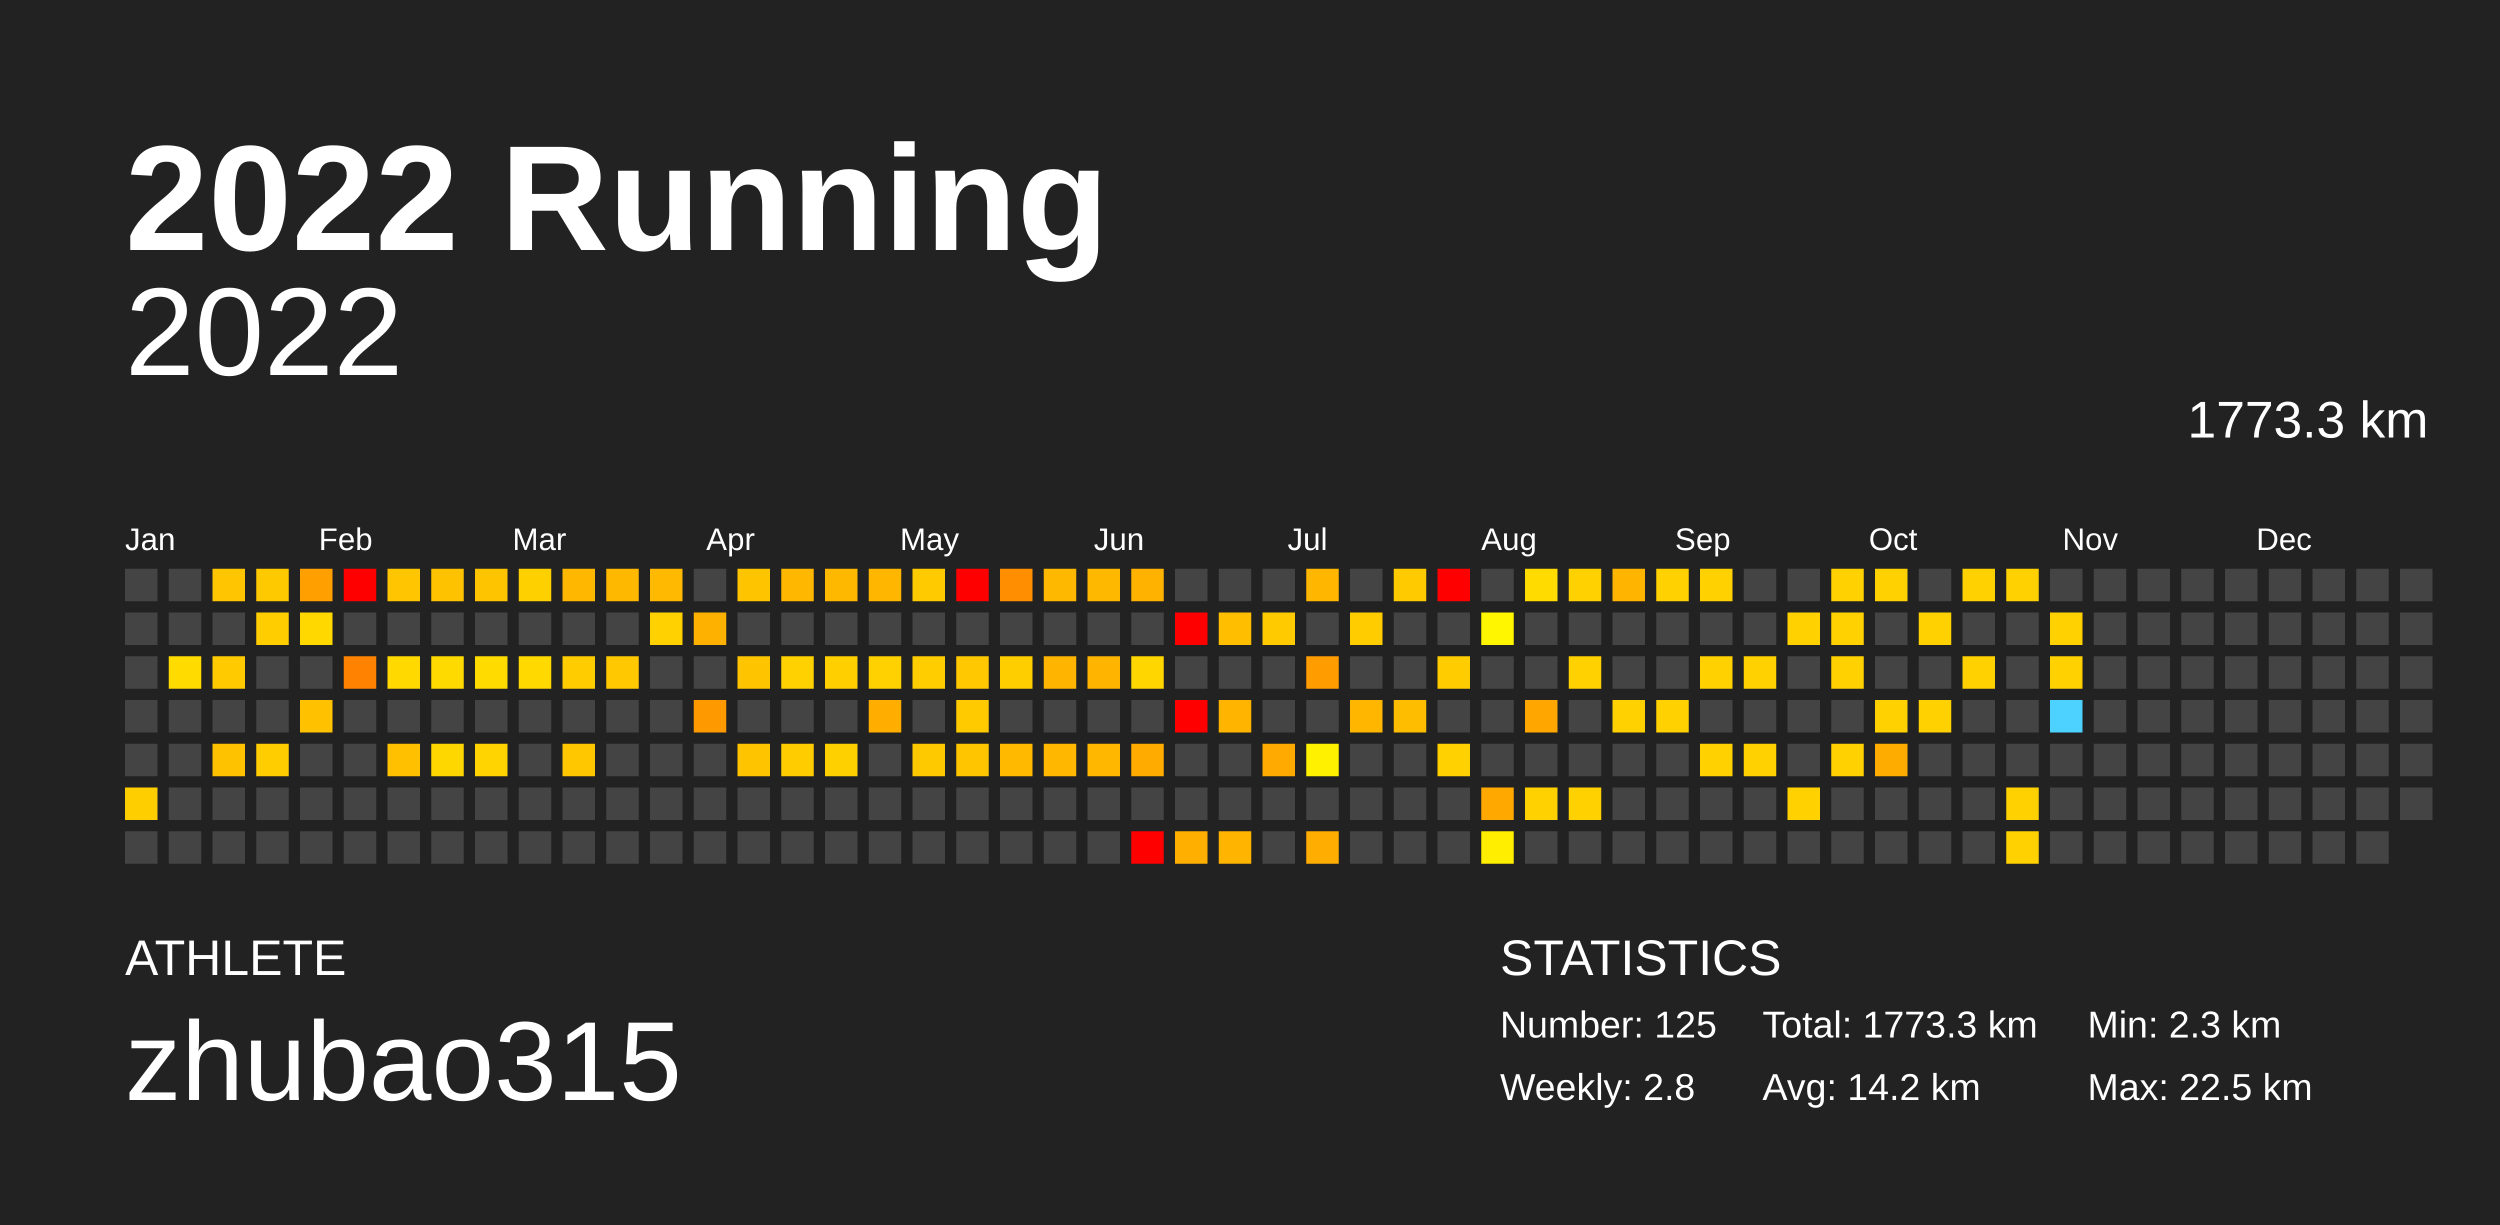
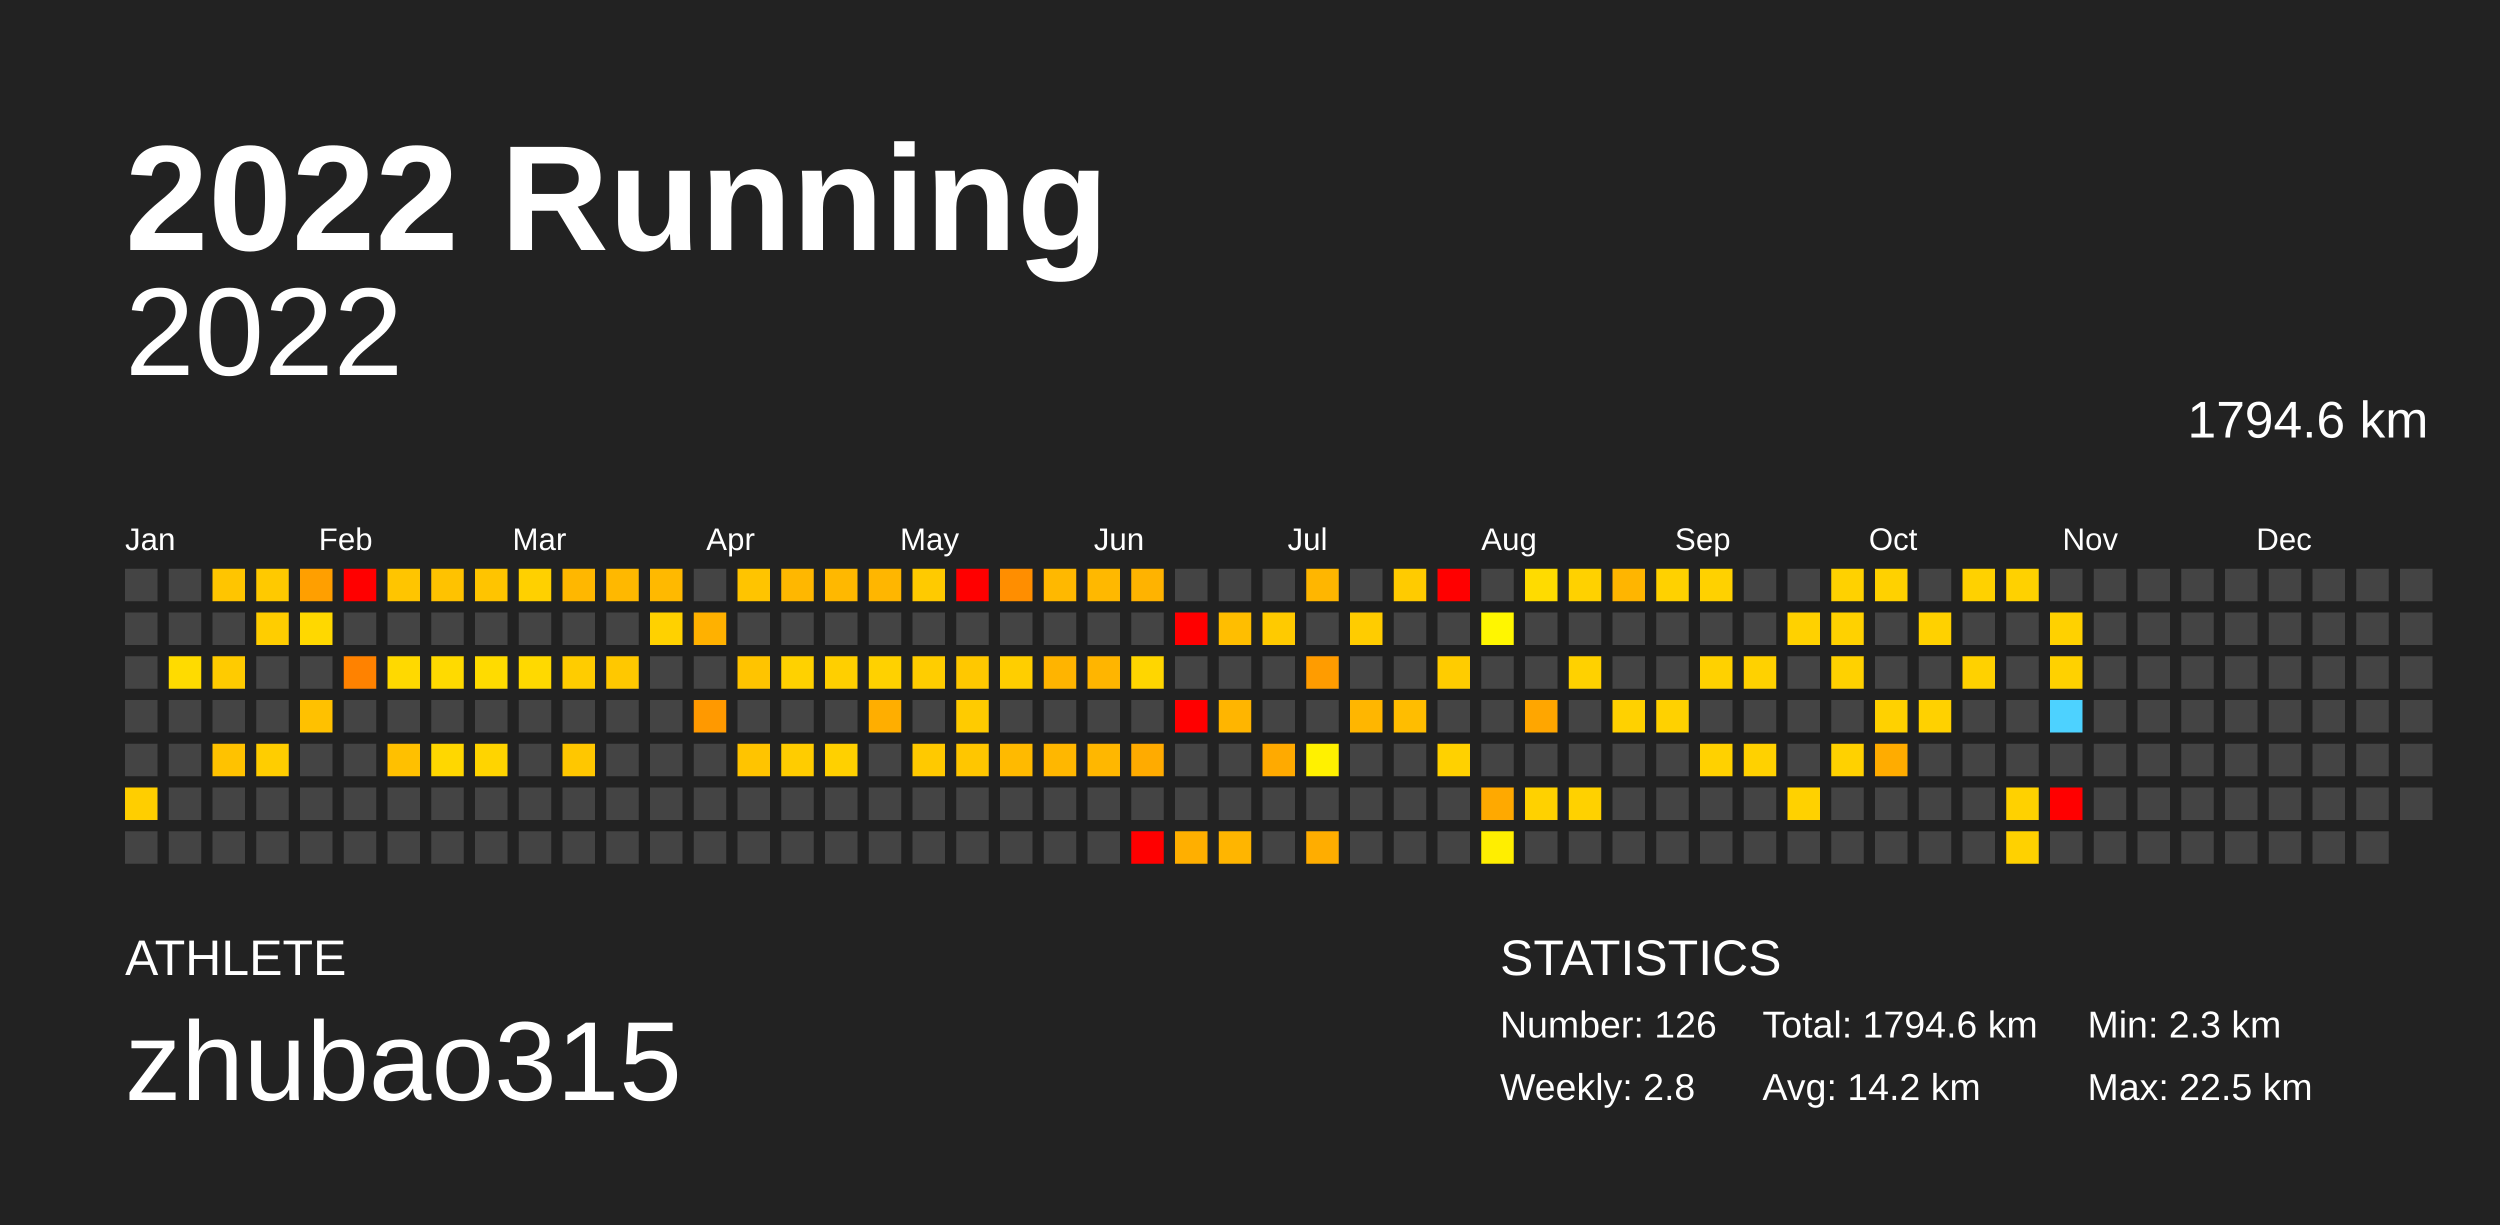
<svg xmlns="http://www.w3.org/2000/svg" baseProfile="full" height="98mm" version="1.1" viewBox="0,0,200,98" width="200mm">
  <defs />
  <rect fill="#222222" height="98" width="200" x="0" y="0" />
  <text fill="#FFFFFF" style="font-size:12px; font-family:Arial; font-weight:bold;" x="10" y="20">2022 Running</text>
  <text fill="#FFFFFF" style="font-size:4px; font-family:Arial" x="10" y="78">ATHLETE</text>
  <text fill="#FFFFFF" style="font-size:9px; font-family:Arial" x="10" y="88">zhubao315</text>
  <text fill="#FFFFFF" style="font-size:4px; font-family:Arial" x="120" y="78">STATISTICS</text>
-   <text fill="#FFFFFF" style="font-size:3px; font-family:Arial" x="120" y="83">Number: 125</text>
+   <text fill="#FFFFFF" style="font-size:3px; font-family:Arial" x="120" y="83">Number: 126</text>
  <text fill="#FFFFFF" style="font-size:3px; font-family:Arial" x="120" y="88">Weekly: 2.8</text>
-   <text fill="#FFFFFF" style="font-size:3px; font-family:Arial" x="141" y="83">Total: 1773.3 km</text>
+   <text fill="#FFFFFF" style="font-size:3px; font-family:Arial" x="141" y="83">Total: 1794.6 km</text>
  <text fill="#FFFFFF" style="font-size:3px; font-family:Arial" x="141" y="88">Avg: 14.2 km</text>
  <text fill="#FFFFFF" style="font-size:3px; font-family:Arial" x="167" y="83">Min: 2.3 km</text>
  <text fill="#FFFFFF" style="font-size:3px; font-family:Arial" x="167" y="88">Max: 22.5 km</text>
  <text alignment-baseline="hanging" fill="#FFFFFF" style="font-size:10.0px; font-family:Arial;" x="10" y="30">2022</text>
-   <text alignment-baseline="hanging" fill="#FFFFFF" style="font-size:4.125px; font-family:Arial;" x="175" y="35">1773.3 km</text>
+   <text alignment-baseline="hanging" fill="#FFFFFF" style="font-size:4.125px; font-family:Arial;" x="175" y="35">1794.6 km</text>
  <text fill="#FFFFFF" style="font-size:2.5px; font-family:Arial" x="10.0" y="44">Jan</text>
  <text fill="#FFFFFF" style="font-size:2.5px; font-family:Arial" x="25.5" y="44">Feb</text>
  <text fill="#FFFFFF" style="font-size:2.5px; font-family:Arial" x="41.0" y="44">Mar</text>
  <text fill="#FFFFFF" style="font-size:2.5px; font-family:Arial" x="56.5" y="44">Apr</text>
  <text fill="#FFFFFF" style="font-size:2.5px; font-family:Arial" x="72.0" y="44">May</text>
  <text fill="#FFFFFF" style="font-size:2.5px; font-family:Arial" x="87.5" y="44">Jun</text>
  <text fill="#FFFFFF" style="font-size:2.5px; font-family:Arial" x="103.0" y="44">Jul</text>
  <text fill="#FFFFFF" style="font-size:2.5px; font-family:Arial" x="118.5" y="44">Aug</text>
  <text fill="#FFFFFF" style="font-size:2.5px; font-family:Arial" x="134.0" y="44">Sep</text>
  <text fill="#FFFFFF" style="font-size:2.5px; font-family:Arial" x="149.5" y="44">Oct</text>
  <text fill="#FFFFFF" style="font-size:2.5px; font-family:Arial" x="165.0" y="44">Nov</text>
  <text fill="#FFFFFF" style="font-size:2.5px; font-family:Arial" x="180.5" y="44">Dec</text>
  <rect fill="#444444" height="2.6" width="2.6" x="10.0" y="45.5" />
  <rect fill="#444444" height="2.6" width="2.6" x="10.0" y="49.0" />
  <rect fill="#444444" height="2.6" width="2.6" x="10.0" y="52.5" />
  <rect fill="#444444" height="2.6" width="2.6" x="10.0" y="56.0" />
  <rect fill="#444444" height="2.6" width="2.6" x="10.0" y="59.5" />
  <rect fill="#ffce00" height="2.6" width="2.6" x="10.0" y="63.0" />
  <rect fill="#444444" height="2.6" width="2.6" x="10.0" y="66.5" />
  <rect fill="#444444" height="2.6" width="2.6" x="13.5" y="45.5" />
  <rect fill="#444444" height="2.6" width="2.6" x="13.5" y="49.0" />
  <rect fill="#ffdb00" height="2.6" width="2.6" x="13.5" y="52.5" />
  <rect fill="#444444" height="2.6" width="2.6" x="13.5" y="56.0" />
  <rect fill="#444444" height="2.6" width="2.6" x="13.5" y="59.5" />
  <rect fill="#444444" height="2.6" width="2.6" x="13.5" y="63.0" />
  <rect fill="#444444" height="2.6" width="2.6" x="13.5" y="66.5" />
  <rect fill="#ffc500" height="2.6" width="2.6" x="17.0" y="45.5" />
  <rect fill="#444444" height="2.6" width="2.6" x="17.0" y="49.0" />
  <rect fill="#ffcb00" height="2.6" width="2.6" x="17.0" y="52.5" />
  <rect fill="#444444" height="2.6" width="2.6" x="17.0" y="56.0" />
  <rect fill="#ffc200" height="2.6" width="2.6" x="17.0" y="59.5" />
  <rect fill="#444444" height="2.6" width="2.6" x="17.0" y="63.0" />
  <rect fill="#444444" height="2.6" width="2.6" x="17.0" y="66.5" />
  <rect fill="#ffc900" height="2.6" width="2.6" x="20.5" y="45.5" />
  <rect fill="#ffcd00" height="2.6" width="2.6" x="20.5" y="49.0" />
  <rect fill="#444444" height="2.6" width="2.6" x="20.5" y="52.5" />
  <rect fill="#444444" height="2.6" width="2.6" x="20.5" y="56.0" />
  <rect fill="#ffcd00" height="2.6" width="2.6" x="20.5" y="59.5" />
  <rect fill="#444444" height="2.6" width="2.6" x="20.5" y="63.0" />
  <rect fill="#444444" height="2.6" width="2.6" x="20.5" y="66.5" />
  <rect fill="#ff9f00" height="2.6" width="2.6" x="24.0" y="45.5" />
  <rect fill="#ffd800" height="2.6" width="2.6" x="24.0" y="49.0" />
  <rect fill="#444444" height="2.6" width="2.6" x="24.0" y="52.5" />
  <rect fill="#ffc100" height="2.6" width="2.6" x="24.0" y="56.0" />
  <rect fill="#444444" height="2.6" width="2.6" x="24.0" y="59.5" />
  <rect fill="#444444" height="2.6" width="2.6" x="24.0" y="63.0" />
  <rect fill="#444444" height="2.6" width="2.6" x="24.0" y="66.5" />
  <rect fill="red" height="2.6" width="2.6" x="27.5" y="45.5" />
  <rect fill="#444444" height="2.6" width="2.6" x="27.5" y="49.0" />
  <rect fill="#ff8200" height="2.6" width="2.6" x="27.5" y="52.5" />
  <rect fill="#444444" height="2.6" width="2.6" x="27.5" y="56.0" />
  <rect fill="#444444" height="2.6" width="2.6" x="27.5" y="59.5" />
  <rect fill="#444444" height="2.6" width="2.6" x="27.5" y="63.0" />
  <rect fill="#444444" height="2.6" width="2.6" x="27.5" y="66.5" />
  <rect fill="#ffc500" height="2.6" width="2.6" x="31.0" y="45.5" />
  <rect fill="#444444" height="2.6" width="2.6" x="31.0" y="49.0" />
  <rect fill="#ffd900" height="2.6" width="2.6" x="31.0" y="52.5" />
  <rect fill="#444444" height="2.6" width="2.6" x="31.0" y="56.0" />
  <rect fill="#ffc000" height="2.6" width="2.6" x="31.0" y="59.5" />
  <rect fill="#444444" height="2.6" width="2.6" x="31.0" y="63.0" />
  <rect fill="#444444" height="2.6" width="2.6" x="31.0" y="66.5" />
  <rect fill="#ffc200" height="2.6" width="2.6" x="34.5" y="45.5" />
  <rect fill="#444444" height="2.6" width="2.6" x="34.5" y="49.0" />
  <rect fill="#ffda00" height="2.6" width="2.6" x="34.5" y="52.5" />
  <rect fill="#444444" height="2.6" width="2.6" x="34.5" y="56.0" />
  <rect fill="#ffd700" height="2.6" width="2.6" x="34.5" y="59.5" />
  <rect fill="#444444" height="2.6" width="2.6" x="34.5" y="63.0" />
  <rect fill="#444444" height="2.6" width="2.6" x="34.5" y="66.5" />
  <rect fill="#ffc400" height="2.6" width="2.6" x="38.0" y="45.5" />
  <rect fill="#444444" height="2.6" width="2.6" x="38.0" y="49.0" />
  <rect fill="#ffdb00" height="2.6" width="2.6" x="38.0" y="52.5" />
  <rect fill="#444444" height="2.6" width="2.6" x="38.0" y="56.0" />
  <rect fill="#ffd400" height="2.6" width="2.6" x="38.0" y="59.5" />
  <rect fill="#444444" height="2.6" width="2.6" x="38.0" y="63.0" />
  <rect fill="#444444" height="2.6" width="2.6" x="38.0" y="66.5" />
  <rect fill="#ffd000" height="2.6" width="2.6" x="41.5" y="45.5" />
  <rect fill="#444444" height="2.6" width="2.6" x="41.5" y="49.0" />
  <rect fill="#ffd900" height="2.6" width="2.6" x="41.5" y="52.5" />
  <rect fill="#444444" height="2.6" width="2.6" x="41.5" y="56.0" />
  <rect fill="#444444" height="2.6" width="2.6" x="41.5" y="59.5" />
  <rect fill="#444444" height="2.6" width="2.6" x="41.5" y="63.0" />
  <rect fill="#444444" height="2.6" width="2.6" x="41.5" y="66.5" />
  <rect fill="#ffb700" height="2.6" width="2.6" x="45.0" y="45.5" />
  <rect fill="#444444" height="2.6" width="2.6" x="45.0" y="49.0" />
  <rect fill="#ffcc00" height="2.6" width="2.6" x="45.0" y="52.5" />
  <rect fill="#444444" height="2.6" width="2.6" x="45.0" y="56.0" />
  <rect fill="#ffc700" height="2.6" width="2.6" x="45.0" y="59.5" />
  <rect fill="#444444" height="2.6" width="2.6" x="45.0" y="63.0" />
  <rect fill="#444444" height="2.6" width="2.6" x="45.0" y="66.5" />
  <rect fill="#ffb800" height="2.6" width="2.6" x="48.5" y="45.5" />
  <rect fill="#444444" height="2.6" width="2.6" x="48.5" y="49.0" />
  <rect fill="#ffc800" height="2.6" width="2.6" x="48.5" y="52.5" />
  <rect fill="#444444" height="2.6" width="2.6" x="48.5" y="56.0" />
  <rect fill="#444444" height="2.6" width="2.6" x="48.5" y="59.5" />
  <rect fill="#444444" height="2.6" width="2.6" x="48.5" y="63.0" />
  <rect fill="#444444" height="2.6" width="2.6" x="48.5" y="66.5" />
  <rect fill="#ffb900" height="2.6" width="2.6" x="52.0" y="45.5" />
  <rect fill="#ffd100" height="2.6" width="2.6" x="52.0" y="49.0" />
  <rect fill="#444444" height="2.6" width="2.6" x="52.0" y="52.5" />
  <rect fill="#444444" height="2.6" width="2.6" x="52.0" y="56.0" />
  <rect fill="#444444" height="2.6" width="2.6" x="52.0" y="59.5" />
  <rect fill="#444444" height="2.6" width="2.6" x="52.0" y="63.0" />
  <rect fill="#444444" height="2.6" width="2.6" x="52.0" y="66.5" />
  <rect fill="#444444" height="2.6" width="2.6" x="55.5" y="45.5" />
  <rect fill="#ffb100" height="2.6" width="2.6" x="55.5" y="49.0" />
  <rect fill="#444444" height="2.6" width="2.6" x="55.5" y="52.5" />
  <rect fill="#ff9900" height="2.6" width="2.6" x="55.5" y="56.0" />
  <rect fill="#444444" height="2.6" width="2.6" x="55.5" y="59.5" />
  <rect fill="#444444" height="2.6" width="2.6" x="55.5" y="63.0" />
  <rect fill="#444444" height="2.6" width="2.6" x="55.5" y="66.5" />
  <rect fill="#ffc400" height="2.6" width="2.6" x="59.0" y="45.5" />
  <rect fill="#444444" height="2.6" width="2.6" x="59.0" y="49.0" />
  <rect fill="#ffc400" height="2.6" width="2.6" x="59.0" y="52.5" />
  <rect fill="#444444" height="2.6" width="2.6" x="59.0" y="56.0" />
  <rect fill="#ffc400" height="2.6" width="2.6" x="59.0" y="59.5" />
  <rect fill="#444444" height="2.6" width="2.6" x="59.0" y="63.0" />
  <rect fill="#444444" height="2.6" width="2.6" x="59.0" y="66.5" />
  <rect fill="#ffb700" height="2.6" width="2.6" x="62.5" y="45.5" />
  <rect fill="#444444" height="2.6" width="2.6" x="62.5" y="49.0" />
  <rect fill="#ffd100" height="2.6" width="2.6" x="62.5" y="52.5" />
  <rect fill="#444444" height="2.6" width="2.6" x="62.5" y="56.0" />
  <rect fill="#ffcc00" height="2.6" width="2.6" x="62.5" y="59.5" />
  <rect fill="#444444" height="2.6" width="2.6" x="62.5" y="63.0" />
  <rect fill="#444444" height="2.6" width="2.6" x="62.5" y="66.5" />
  <rect fill="#ffb800" height="2.6" width="2.6" x="66.0" y="45.5" />
  <rect fill="#444444" height="2.6" width="2.6" x="66.0" y="49.0" />
  <rect fill="#ffcf00" height="2.6" width="2.6" x="66.0" y="52.5" />
  <rect fill="#444444" height="2.6" width="2.6" x="66.0" y="56.0" />
  <rect fill="#ffd000" height="2.6" width="2.6" x="66.0" y="59.5" />
  <rect fill="#444444" height="2.6" width="2.6" x="66.0" y="63.0" />
  <rect fill="#444444" height="2.6" width="2.6" x="66.0" y="66.5" />
  <rect fill="#ffb600" height="2.6" width="2.6" x="69.5" y="45.5" />
  <rect fill="#444444" height="2.6" width="2.6" x="69.5" y="49.0" />
  <rect fill="#ffd100" height="2.6" width="2.6" x="69.5" y="52.5" />
  <rect fill="#ffae00" height="2.6" width="2.6" x="69.5" y="56.0" />
  <rect fill="#444444" height="2.6" width="2.6" x="69.5" y="59.5" />
  <rect fill="#444444" height="2.6" width="2.6" x="69.5" y="63.0" />
  <rect fill="#444444" height="2.6" width="2.6" x="69.5" y="66.5" />
  <rect fill="#ffca00" height="2.6" width="2.6" x="73.0" y="45.5" />
  <rect fill="#444444" height="2.6" width="2.6" x="73.0" y="49.0" />
  <rect fill="#ffcd00" height="2.6" width="2.6" x="73.0" y="52.5" />
  <rect fill="#444444" height="2.6" width="2.6" x="73.0" y="56.0" />
  <rect fill="#ffc900" height="2.6" width="2.6" x="73.0" y="59.5" />
  <rect fill="#444444" height="2.6" width="2.6" x="73.0" y="63.0" />
  <rect fill="#444444" height="2.6" width="2.6" x="73.0" y="66.5" />
  <rect fill="red" height="2.6" width="2.6" x="76.5" y="45.5" />
  <rect fill="#444444" height="2.6" width="2.6" x="76.5" y="49.0" />
  <rect fill="#ffc800" height="2.6" width="2.6" x="76.5" y="52.5" />
  <rect fill="#ffcb00" height="2.6" width="2.6" x="76.5" y="56.0" />
  <rect fill="#ffc600" height="2.6" width="2.6" x="76.5" y="59.5" />
  <rect fill="#444444" height="2.6" width="2.6" x="76.5" y="63.0" />
  <rect fill="#444444" height="2.6" width="2.6" x="76.5" y="66.5" />
  <rect fill="#ff8e00" height="2.6" width="2.6" x="80.0" y="45.5" />
  <rect fill="#444444" height="2.6" width="2.6" x="80.0" y="49.0" />
  <rect fill="#ffce00" height="2.6" width="2.6" x="80.0" y="52.5" />
  <rect fill="#444444" height="2.6" width="2.6" x="80.0" y="56.0" />
  <rect fill="#ffba00" height="2.6" width="2.6" x="80.0" y="59.5" />
  <rect fill="#444444" height="2.6" width="2.6" x="80.0" y="63.0" />
  <rect fill="#444444" height="2.6" width="2.6" x="80.0" y="66.5" />
  <rect fill="#ffb800" height="2.6" width="2.6" x="83.5" y="45.5" />
  <rect fill="#444444" height="2.6" width="2.6" x="83.5" y="49.0" />
  <rect fill="#ffb400" height="2.6" width="2.6" x="83.5" y="52.5" />
  <rect fill="#444444" height="2.6" width="2.6" x="83.5" y="56.0" />
  <rect fill="#ffb700" height="2.6" width="2.6" x="83.5" y="59.5" />
  <rect fill="#444444" height="2.6" width="2.6" x="83.5" y="63.0" />
  <rect fill="#444444" height="2.6" width="2.6" x="83.5" y="66.5" />
  <rect fill="#ffb800" height="2.6" width="2.6" x="87.0" y="45.5" />
  <rect fill="#444444" height="2.6" width="2.6" x="87.0" y="49.0" />
  <rect fill="#ffb500" height="2.6" width="2.6" x="87.0" y="52.5" />
  <rect fill="#444444" height="2.6" width="2.6" x="87.0" y="56.0" />
  <rect fill="#ffb700" height="2.6" width="2.6" x="87.0" y="59.5" />
  <rect fill="#444444" height="2.6" width="2.6" x="87.0" y="63.0" />
  <rect fill="#444444" height="2.6" width="2.6" x="87.0" y="66.5" />
  <rect fill="#ffb300" height="2.6" width="2.6" x="90.5" y="45.5" />
  <rect fill="#444444" height="2.6" width="2.6" x="90.5" y="49.0" />
  <rect fill="#ffd600" height="2.6" width="2.6" x="90.5" y="52.5" />
  <rect fill="#444444" height="2.6" width="2.6" x="90.5" y="56.0" />
  <rect fill="#ffab00" height="2.6" width="2.6" x="90.5" y="59.5" />
  <rect fill="#444444" height="2.6" width="2.6" x="90.5" y="63.0" />
  <rect fill="red" height="2.6" width="2.6" x="90.5" y="66.5" />
  <rect fill="#444444" height="2.6" width="2.6" x="94.0" y="45.5" />
  <rect fill="red" height="2.6" width="2.6" x="94.0" y="49.0" />
  <rect fill="#444444" height="2.6" width="2.6" x="94.0" y="52.5" />
  <rect fill="red" height="2.6" width="2.6" x="94.0" y="56.0" />
  <rect fill="#444444" height="2.6" width="2.6" x="94.0" y="59.5" />
  <rect fill="#444444" height="2.6" width="2.6" x="94.0" y="63.0" />
  <rect fill="#ffaf00" height="2.6" width="2.6" x="94.0" y="66.5" />
  <rect fill="#444444" height="2.6" width="2.6" x="97.5" y="45.5" />
  <rect fill="#ffbe00" height="2.6" width="2.6" x="97.5" y="49.0" />
  <rect fill="#444444" height="2.6" width="2.6" x="97.5" y="52.5" />
  <rect fill="#ffb500" height="2.6" width="2.6" x="97.5" y="56.0" />
  <rect fill="#444444" height="2.6" width="2.6" x="97.5" y="59.5" />
  <rect fill="#444444" height="2.6" width="2.6" x="97.5" y="63.0" />
  <rect fill="#ffb500" height="2.6" width="2.6" x="97.5" y="66.5" />
  <rect fill="#444444" height="2.6" width="2.6" x="101.0" y="45.5" />
  <rect fill="#ffca00" height="2.6" width="2.6" x="101.0" y="49.0" />
  <rect fill="#444444" height="2.6" width="2.6" x="101.0" y="52.5" />
  <rect fill="#444444" height="2.6" width="2.6" x="101.0" y="56.0" />
  <rect fill="#ffaa00" height="2.6" width="2.6" x="101.0" y="59.5" />
  <rect fill="#444444" height="2.6" width="2.6" x="101.0" y="63.0" />
  <rect fill="#444444" height="2.6" width="2.6" x="101.0" y="66.5" />
  <rect fill="#ffb600" height="2.6" width="2.6" x="104.5" y="45.5" />
  <rect fill="#444444" height="2.6" width="2.6" x="104.5" y="49.0" />
  <rect fill="#ff9c00" height="2.6" width="2.6" x="104.5" y="52.5" />
  <rect fill="#444444" height="2.6" width="2.6" x="104.5" y="56.0" />
  <rect fill="#fff100" height="2.6" width="2.6" x="104.5" y="59.5" />
  <rect fill="#444444" height="2.6" width="2.6" x="104.5" y="63.0" />
  <rect fill="#ffad00" height="2.6" width="2.6" x="104.5" y="66.5" />
  <rect fill="#444444" height="2.6" width="2.6" x="108.0" y="45.5" />
  <rect fill="#ffcc00" height="2.6" width="2.6" x="108.0" y="49.0" />
  <rect fill="#444444" height="2.6" width="2.6" x="108.0" y="52.5" />
  <rect fill="#ffb600" height="2.6" width="2.6" x="108.0" y="56.0" />
  <rect fill="#444444" height="2.6" width="2.6" x="108.0" y="59.5" />
  <rect fill="#444444" height="2.6" width="2.6" x="108.0" y="63.0" />
  <rect fill="#444444" height="2.6" width="2.6" x="108.0" y="66.5" />
  <rect fill="#ffcb00" height="2.6" width="2.6" x="111.5" y="45.5" />
  <rect fill="#444444" height="2.6" width="2.6" x="111.5" y="49.0" />
  <rect fill="#444444" height="2.6" width="2.6" x="111.5" y="52.5" />
  <rect fill="#ffbd00" height="2.6" width="2.6" x="111.5" y="56.0" />
  <rect fill="#444444" height="2.6" width="2.6" x="111.5" y="59.5" />
  <rect fill="#444444" height="2.6" width="2.6" x="111.5" y="63.0" />
  <rect fill="#444444" height="2.6" width="2.6" x="111.5" y="66.5" />
  <rect fill="red" height="2.6" width="2.6" x="115.0" y="45.5" />
  <rect fill="#444444" height="2.6" width="2.6" x="115.0" y="49.0" />
  <rect fill="#ffcc00" height="2.6" width="2.6" x="115.0" y="52.5" />
  <rect fill="#444444" height="2.6" width="2.6" x="115.0" y="56.0" />
  <rect fill="#ffd100" height="2.6" width="2.6" x="115.0" y="59.5" />
  <rect fill="#444444" height="2.6" width="2.6" x="115.0" y="63.0" />
  <rect fill="#444444" height="2.6" width="2.6" x="115.0" y="66.5" />
  <rect fill="#444444" height="2.6" width="2.6" x="118.5" y="45.5" />
  <rect fill="#fff600" height="2.6" width="2.6" x="118.5" y="49.0" />
  <rect fill="#444444" height="2.6" width="2.6" x="118.5" y="52.5" />
  <rect fill="#444444" height="2.6" width="2.6" x="118.5" y="56.0" />
  <rect fill="#444444" height="2.6" width="2.6" x="118.5" y="59.5" />
  <rect fill="#ffa900" height="2.6" width="2.6" x="118.5" y="63.0" />
  <rect fill="#ffee00" height="2.6" width="2.6" x="118.5" y="66.5" />
  <rect fill="#ffdb00" height="2.6" width="2.6" x="122.0" y="45.5" />
  <rect fill="#444444" height="2.6" width="2.6" x="122.0" y="49.0" />
  <rect fill="#444444" height="2.6" width="2.6" x="122.0" y="52.5" />
  <rect fill="#ffa600" height="2.6" width="2.6" x="122.0" y="56.0" />
  <rect fill="#444444" height="2.6" width="2.6" x="122.0" y="59.5" />
  <rect fill="#ffd100" height="2.6" width="2.6" x="122.0" y="63.0" />
  <rect fill="#444444" height="2.6" width="2.6" x="122.0" y="66.5" />
  <rect fill="#ffd100" height="2.6" width="2.6" x="125.5" y="45.5" />
  <rect fill="#444444" height="2.6" width="2.6" x="125.5" y="49.0" />
  <rect fill="#ffd100" height="2.6" width="2.6" x="125.5" y="52.5" />
  <rect fill="#444444" height="2.6" width="2.6" x="125.5" y="56.0" />
  <rect fill="#444444" height="2.6" width="2.6" x="125.5" y="59.5" />
  <rect fill="#ffd100" height="2.6" width="2.6" x="125.5" y="63.0" />
  <rect fill="#444444" height="2.6" width="2.6" x="125.5" y="66.5" />
  <rect fill="#ffb500" height="2.6" width="2.6" x="129.0" y="45.5" />
  <rect fill="#444444" height="2.6" width="2.6" x="129.0" y="49.0" />
  <rect fill="#444444" height="2.6" width="2.6" x="129.0" y="52.5" />
  <rect fill="#ffd100" height="2.6" width="2.6" x="129.0" y="56.0" />
  <rect fill="#444444" height="2.6" width="2.6" x="129.0" y="59.5" />
  <rect fill="#444444" height="2.6" width="2.6" x="129.0" y="63.0" />
  <rect fill="#444444" height="2.6" width="2.6" x="129.0" y="66.5" />
  <rect fill="#ffd100" height="2.6" width="2.6" x="132.5" y="45.5" />
  <rect fill="#444444" height="2.6" width="2.6" x="132.5" y="49.0" />
  <rect fill="#444444" height="2.6" width="2.6" x="132.5" y="52.5" />
  <rect fill="#ffd100" height="2.6" width="2.6" x="132.5" y="56.0" />
  <rect fill="#444444" height="2.6" width="2.6" x="132.5" y="59.5" />
  <rect fill="#444444" height="2.6" width="2.6" x="132.5" y="63.0" />
  <rect fill="#444444" height="2.6" width="2.6" x="132.5" y="66.5" />
  <rect fill="#ffd100" height="2.6" width="2.6" x="136.0" y="45.5" />
  <rect fill="#444444" height="2.6" width="2.6" x="136.0" y="49.0" />
  <rect fill="#ffd100" height="2.6" width="2.6" x="136.0" y="52.5" />
  <rect fill="#444444" height="2.6" width="2.6" x="136.0" y="56.0" />
  <rect fill="#ffd100" height="2.6" width="2.6" x="136.0" y="59.5" />
  <rect fill="#444444" height="2.6" width="2.6" x="136.0" y="63.0" />
  <rect fill="#444444" height="2.6" width="2.6" x="136.0" y="66.5" />
  <rect fill="#444444" height="2.6" width="2.6" x="139.5" y="45.5" />
  <rect fill="#444444" height="2.6" width="2.6" x="139.5" y="49.0" />
  <rect fill="#ffd100" height="2.6" width="2.6" x="139.5" y="52.5" />
  <rect fill="#444444" height="2.6" width="2.6" x="139.5" y="56.0" />
  <rect fill="#ffd100" height="2.6" width="2.6" x="139.5" y="59.5" />
  <rect fill="#444444" height="2.6" width="2.6" x="139.5" y="63.0" />
  <rect fill="#444444" height="2.6" width="2.6" x="139.5" y="66.5" />
  <rect fill="#444444" height="2.6" width="2.6" x="143.0" y="45.5" />
  <rect fill="#ffd100" height="2.6" width="2.6" x="143.0" y="49.0" />
  <rect fill="#444444" height="2.6" width="2.6" x="143.0" y="52.5" />
  <rect fill="#444444" height="2.6" width="2.6" x="143.0" y="56.0" />
  <rect fill="#444444" height="2.6" width="2.6" x="143.0" y="59.5" />
  <rect fill="#ffd100" height="2.6" width="2.6" x="143.0" y="63.0" />
  <rect fill="#444444" height="2.6" width="2.6" x="143.0" y="66.5" />
  <rect fill="#ffd100" height="2.6" width="2.6" x="146.5" y="45.5" />
  <rect fill="#ffd100" height="2.6" width="2.6" x="146.5" y="49.0" />
  <rect fill="#ffd100" height="2.6" width="2.6" x="146.5" y="52.5" />
  <rect fill="#444444" height="2.6" width="2.6" x="146.5" y="56.0" />
  <rect fill="#ffd100" height="2.6" width="2.6" x="146.5" y="59.5" />
  <rect fill="#444444" height="2.6" width="2.6" x="146.5" y="63.0" />
  <rect fill="#444444" height="2.6" width="2.6" x="146.5" y="66.5" />
  <rect fill="#ffd100" height="2.6" width="2.6" x="150.0" y="45.5" />
  <rect fill="#444444" height="2.6" width="2.6" x="150.0" y="49.0" />
  <rect fill="#444444" height="2.6" width="2.6" x="150.0" y="52.5" />
  <rect fill="#ffd100" height="2.6" width="2.6" x="150.0" y="56.0" />
  <rect fill="#ffac00" height="2.6" width="2.6" x="150.0" y="59.5" />
  <rect fill="#444444" height="2.6" width="2.6" x="150.0" y="63.0" />
  <rect fill="#444444" height="2.6" width="2.6" x="150.0" y="66.5" />
  <rect fill="#444444" height="2.6" width="2.6" x="153.5" y="45.5" />
  <rect fill="#ffd100" height="2.6" width="2.6" x="153.5" y="49.0" />
  <rect fill="#444444" height="2.6" width="2.6" x="153.5" y="52.5" />
  <rect fill="#ffd100" height="2.6" width="2.6" x="153.5" y="56.0" />
  <rect fill="#444444" height="2.6" width="2.6" x="153.5" y="59.5" />
  <rect fill="#444444" height="2.6" width="2.6" x="153.5" y="63.0" />
  <rect fill="#444444" height="2.6" width="2.6" x="153.5" y="66.5" />
  <rect fill="#ffd100" height="2.6" width="2.6" x="157.0" y="45.5" />
  <rect fill="#444444" height="2.6" width="2.6" x="157.0" y="49.0" />
  <rect fill="#ffd100" height="2.6" width="2.6" x="157.0" y="52.5" />
  <rect fill="#444444" height="2.6" width="2.6" x="157.0" y="56.0" />
  <rect fill="#444444" height="2.6" width="2.6" x="157.0" y="59.5" />
  <rect fill="#444444" height="2.6" width="2.6" x="157.0" y="63.0" />
  <rect fill="#444444" height="2.6" width="2.6" x="157.0" y="66.5" />
  <rect fill="#ffd100" height="2.6" width="2.6" x="160.5" y="45.5" />
  <rect fill="#444444" height="2.6" width="2.6" x="160.5" y="49.0" />
  <rect fill="#444444" height="2.6" width="2.6" x="160.5" y="52.5" />
  <rect fill="#444444" height="2.6" width="2.6" x="160.5" y="56.0" />
  <rect fill="#444444" height="2.6" width="2.6" x="160.5" y="59.5" />
  <rect fill="#ffd100" height="2.6" width="2.6" x="160.5" y="63.0" />
  <rect fill="#ffd100" height="2.6" width="2.6" x="160.5" y="66.5" />
  <rect fill="#444444" height="2.6" width="2.6" x="164.0" y="45.5" />
  <rect fill="#ffd100" height="2.6" width="2.6" x="164.0" y="49.0" />
  <rect fill="#ffd100" height="2.6" width="2.6" x="164.0" y="52.5" />
  <rect fill="#4dd2ff" height="2.6" width="2.6" x="164.0" y="56.0" />
  <rect fill="#444444" height="2.6" width="2.6" x="164.0" y="59.5" />
-   <rect fill="#444444" height="2.6" width="2.6" x="164.0" y="63.0" />
+   <rect fill="red" height="2.6" width="2.6" x="164.0" y="63.0" />
  <rect fill="#444444" height="2.6" width="2.6" x="164.0" y="66.5" />
  <rect fill="#444444" height="2.6" width="2.6" x="167.5" y="45.5" />
  <rect fill="#444444" height="2.6" width="2.6" x="167.5" y="49.0" />
  <rect fill="#444444" height="2.6" width="2.6" x="167.5" y="52.5" />
  <rect fill="#444444" height="2.6" width="2.6" x="167.5" y="56.0" />
  <rect fill="#444444" height="2.6" width="2.6" x="167.5" y="59.5" />
  <rect fill="#444444" height="2.6" width="2.6" x="167.5" y="63.0" />
  <rect fill="#444444" height="2.6" width="2.6" x="167.5" y="66.5" />
  <rect fill="#444444" height="2.6" width="2.6" x="171.0" y="45.5" />
  <rect fill="#444444" height="2.6" width="2.6" x="171.0" y="49.0" />
  <rect fill="#444444" height="2.6" width="2.6" x="171.0" y="52.5" />
  <rect fill="#444444" height="2.6" width="2.6" x="171.0" y="56.0" />
  <rect fill="#444444" height="2.6" width="2.6" x="171.0" y="59.5" />
  <rect fill="#444444" height="2.6" width="2.6" x="171.0" y="63.0" />
  <rect fill="#444444" height="2.6" width="2.6" x="171.0" y="66.5" />
  <rect fill="#444444" height="2.6" width="2.6" x="174.5" y="45.5" />
  <rect fill="#444444" height="2.6" width="2.6" x="174.5" y="49.0" />
  <rect fill="#444444" height="2.6" width="2.6" x="174.5" y="52.5" />
  <rect fill="#444444" height="2.6" width="2.6" x="174.5" y="56.0" />
  <rect fill="#444444" height="2.6" width="2.6" x="174.5" y="59.5" />
  <rect fill="#444444" height="2.6" width="2.6" x="174.5" y="63.0" />
  <rect fill="#444444" height="2.6" width="2.6" x="174.5" y="66.5" />
  <rect fill="#444444" height="2.6" width="2.6" x="178.0" y="45.5" />
  <rect fill="#444444" height="2.6" width="2.6" x="178.0" y="49.0" />
  <rect fill="#444444" height="2.6" width="2.6" x="178.0" y="52.5" />
  <rect fill="#444444" height="2.6" width="2.6" x="178.0" y="56.0" />
  <rect fill="#444444" height="2.6" width="2.6" x="178.0" y="59.5" />
  <rect fill="#444444" height="2.6" width="2.6" x="178.0" y="63.0" />
  <rect fill="#444444" height="2.6" width="2.6" x="178.0" y="66.5" />
  <rect fill="#444444" height="2.6" width="2.6" x="181.5" y="45.5" />
  <rect fill="#444444" height="2.6" width="2.6" x="181.5" y="49.0" />
  <rect fill="#444444" height="2.6" width="2.6" x="181.5" y="52.5" />
  <rect fill="#444444" height="2.6" width="2.6" x="181.5" y="56.0" />
  <rect fill="#444444" height="2.6" width="2.6" x="181.5" y="59.5" />
  <rect fill="#444444" height="2.6" width="2.6" x="181.5" y="63.0" />
  <rect fill="#444444" height="2.6" width="2.6" x="181.5" y="66.5" />
  <rect fill="#444444" height="2.6" width="2.6" x="185.0" y="45.5" />
  <rect fill="#444444" height="2.6" width="2.6" x="185.0" y="49.0" />
  <rect fill="#444444" height="2.6" width="2.6" x="185.0" y="52.5" />
  <rect fill="#444444" height="2.6" width="2.6" x="185.0" y="56.0" />
  <rect fill="#444444" height="2.6" width="2.6" x="185.0" y="59.5" />
  <rect fill="#444444" height="2.6" width="2.6" x="185.0" y="63.0" />
  <rect fill="#444444" height="2.6" width="2.6" x="185.0" y="66.5" />
  <rect fill="#444444" height="2.6" width="2.6" x="188.5" y="45.5" />
  <rect fill="#444444" height="2.6" width="2.6" x="188.5" y="49.0" />
  <rect fill="#444444" height="2.6" width="2.6" x="188.5" y="52.5" />
  <rect fill="#444444" height="2.6" width="2.6" x="188.5" y="56.0" />
  <rect fill="#444444" height="2.6" width="2.6" x="188.5" y="59.5" />
  <rect fill="#444444" height="2.6" width="2.6" x="188.5" y="63.0" />
  <rect fill="#444444" height="2.6" width="2.6" x="188.5" y="66.5" />
  <rect fill="#444444" height="2.6" width="2.6" x="192.0" y="45.5" />
  <rect fill="#444444" height="2.6" width="2.6" x="192.0" y="49.0" />
  <rect fill="#444444" height="2.6" width="2.6" x="192.0" y="52.5" />
  <rect fill="#444444" height="2.6" width="2.6" x="192.0" y="56.0" />
  <rect fill="#444444" height="2.6" width="2.6" x="192.0" y="59.5" />
  <rect fill="#444444" height="2.6" width="2.6" x="192.0" y="63.0" />
</svg>
